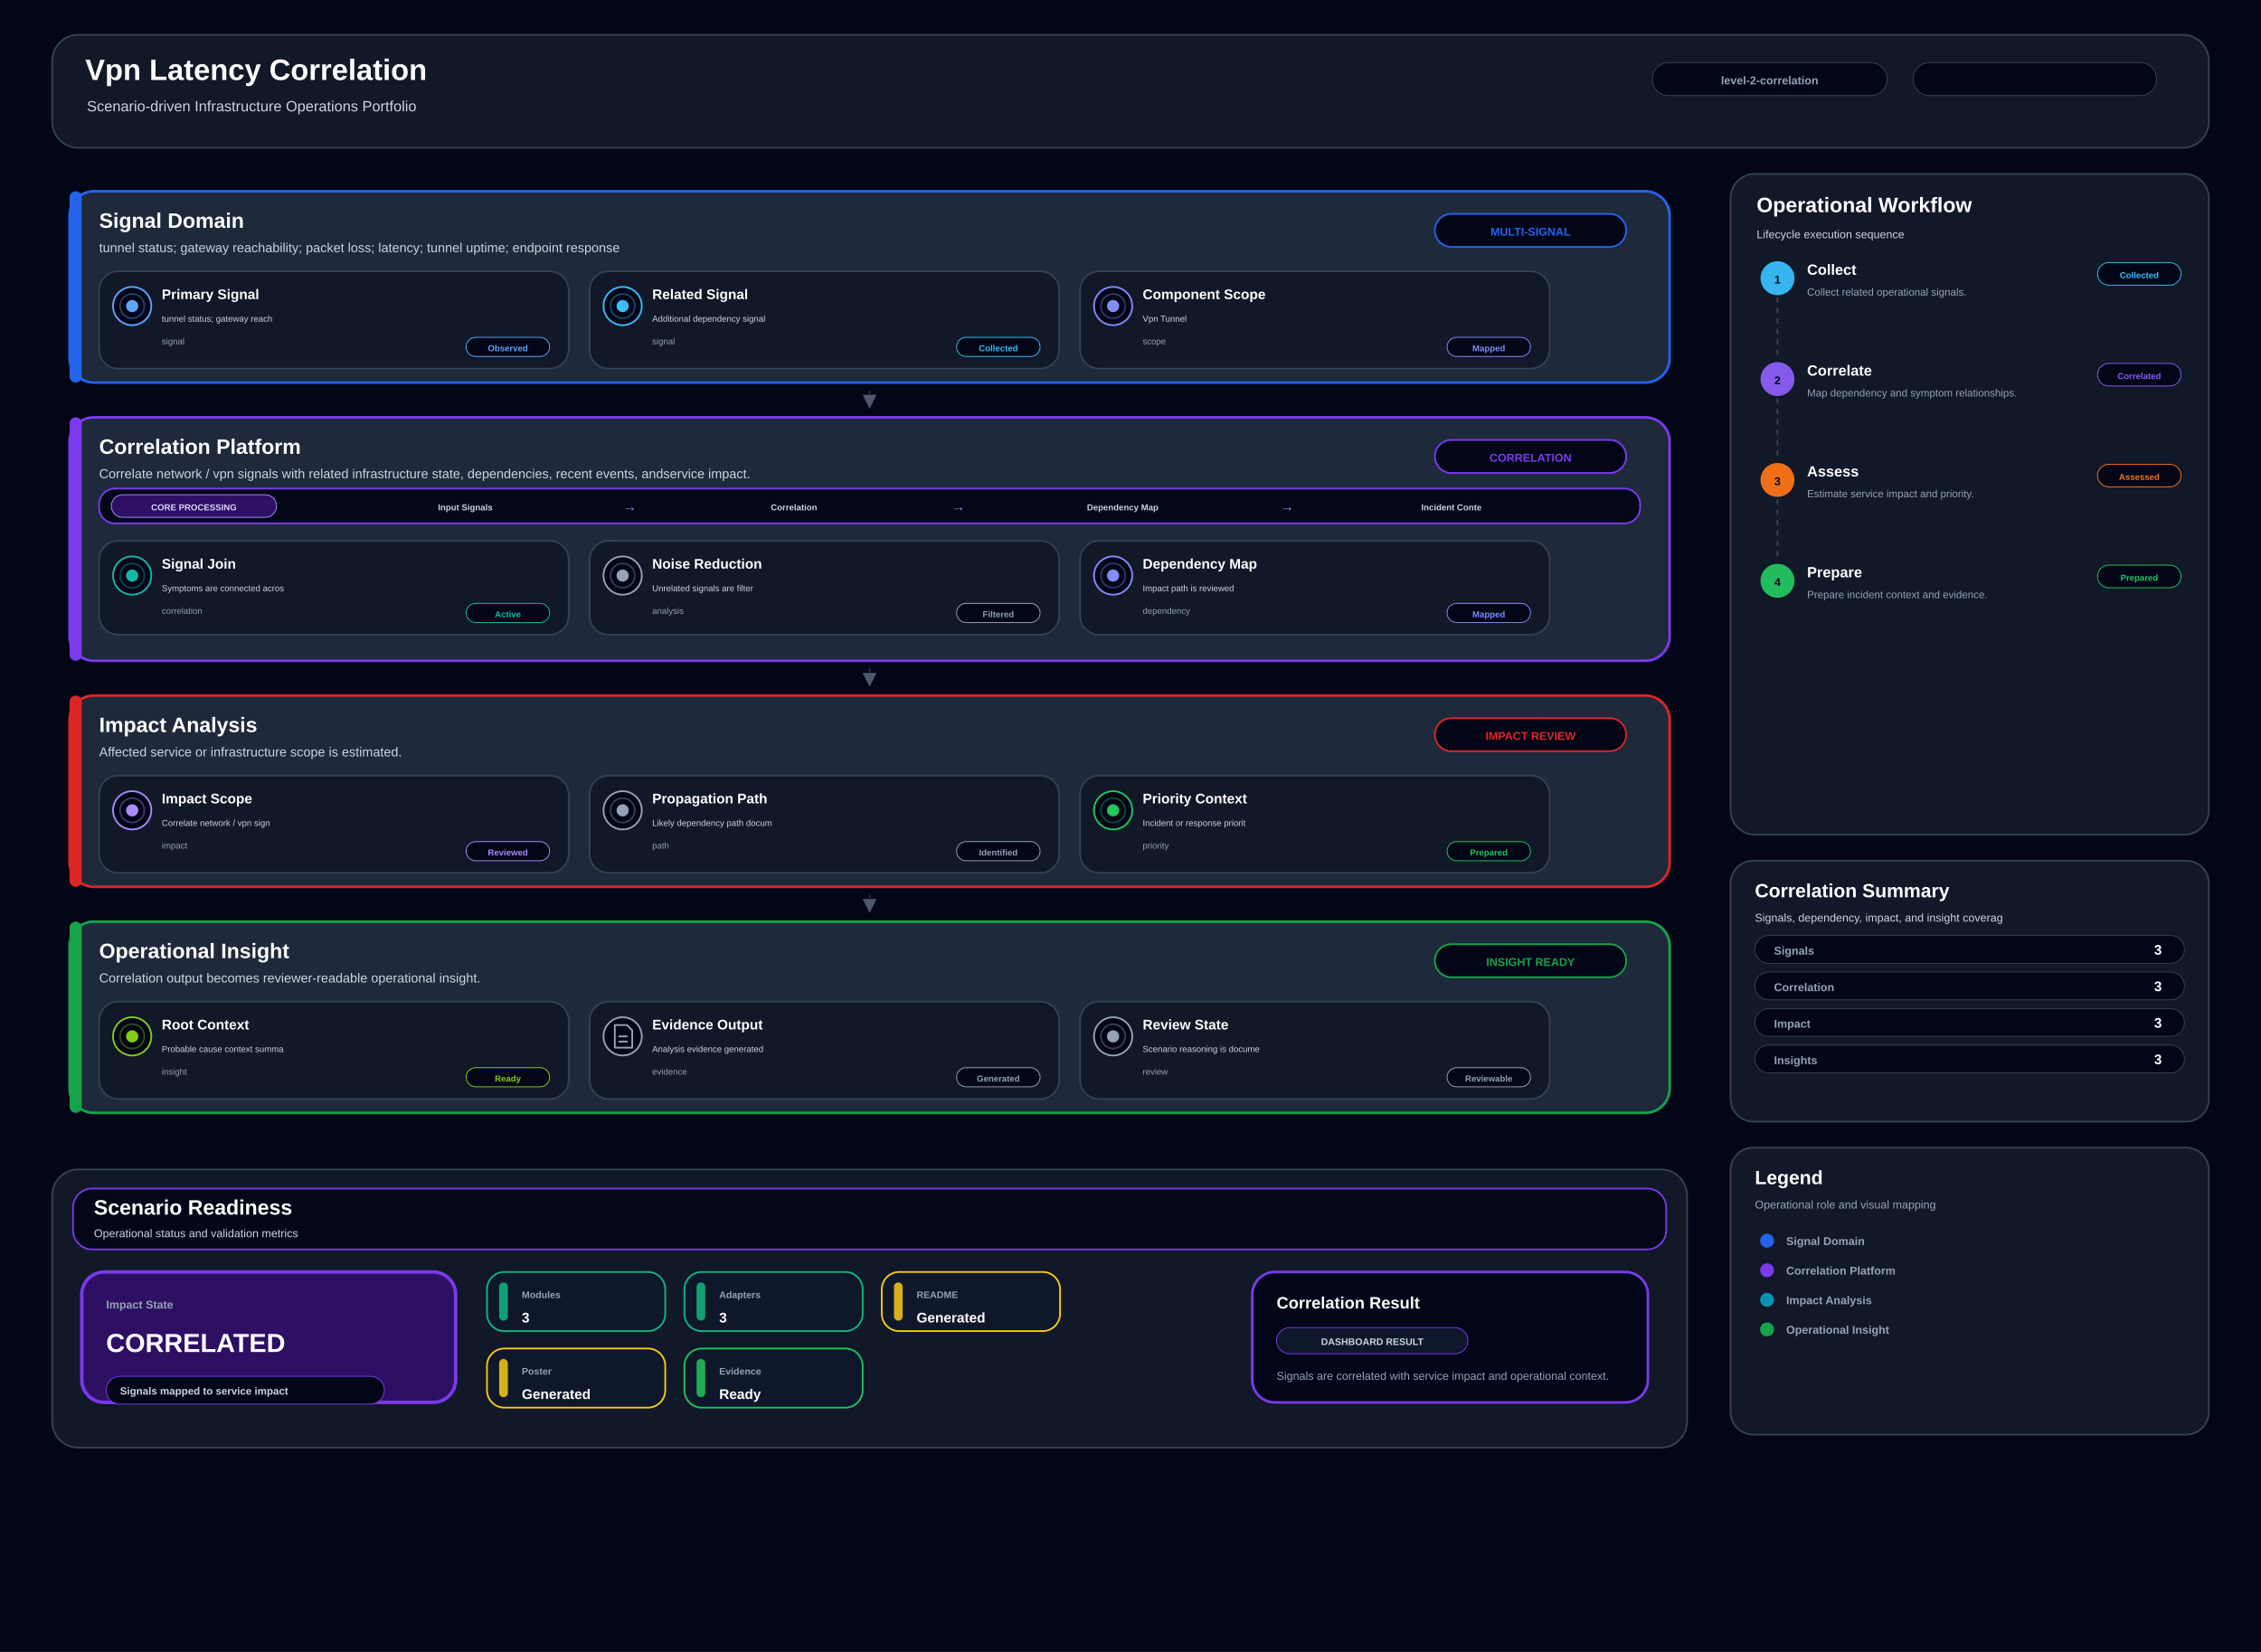
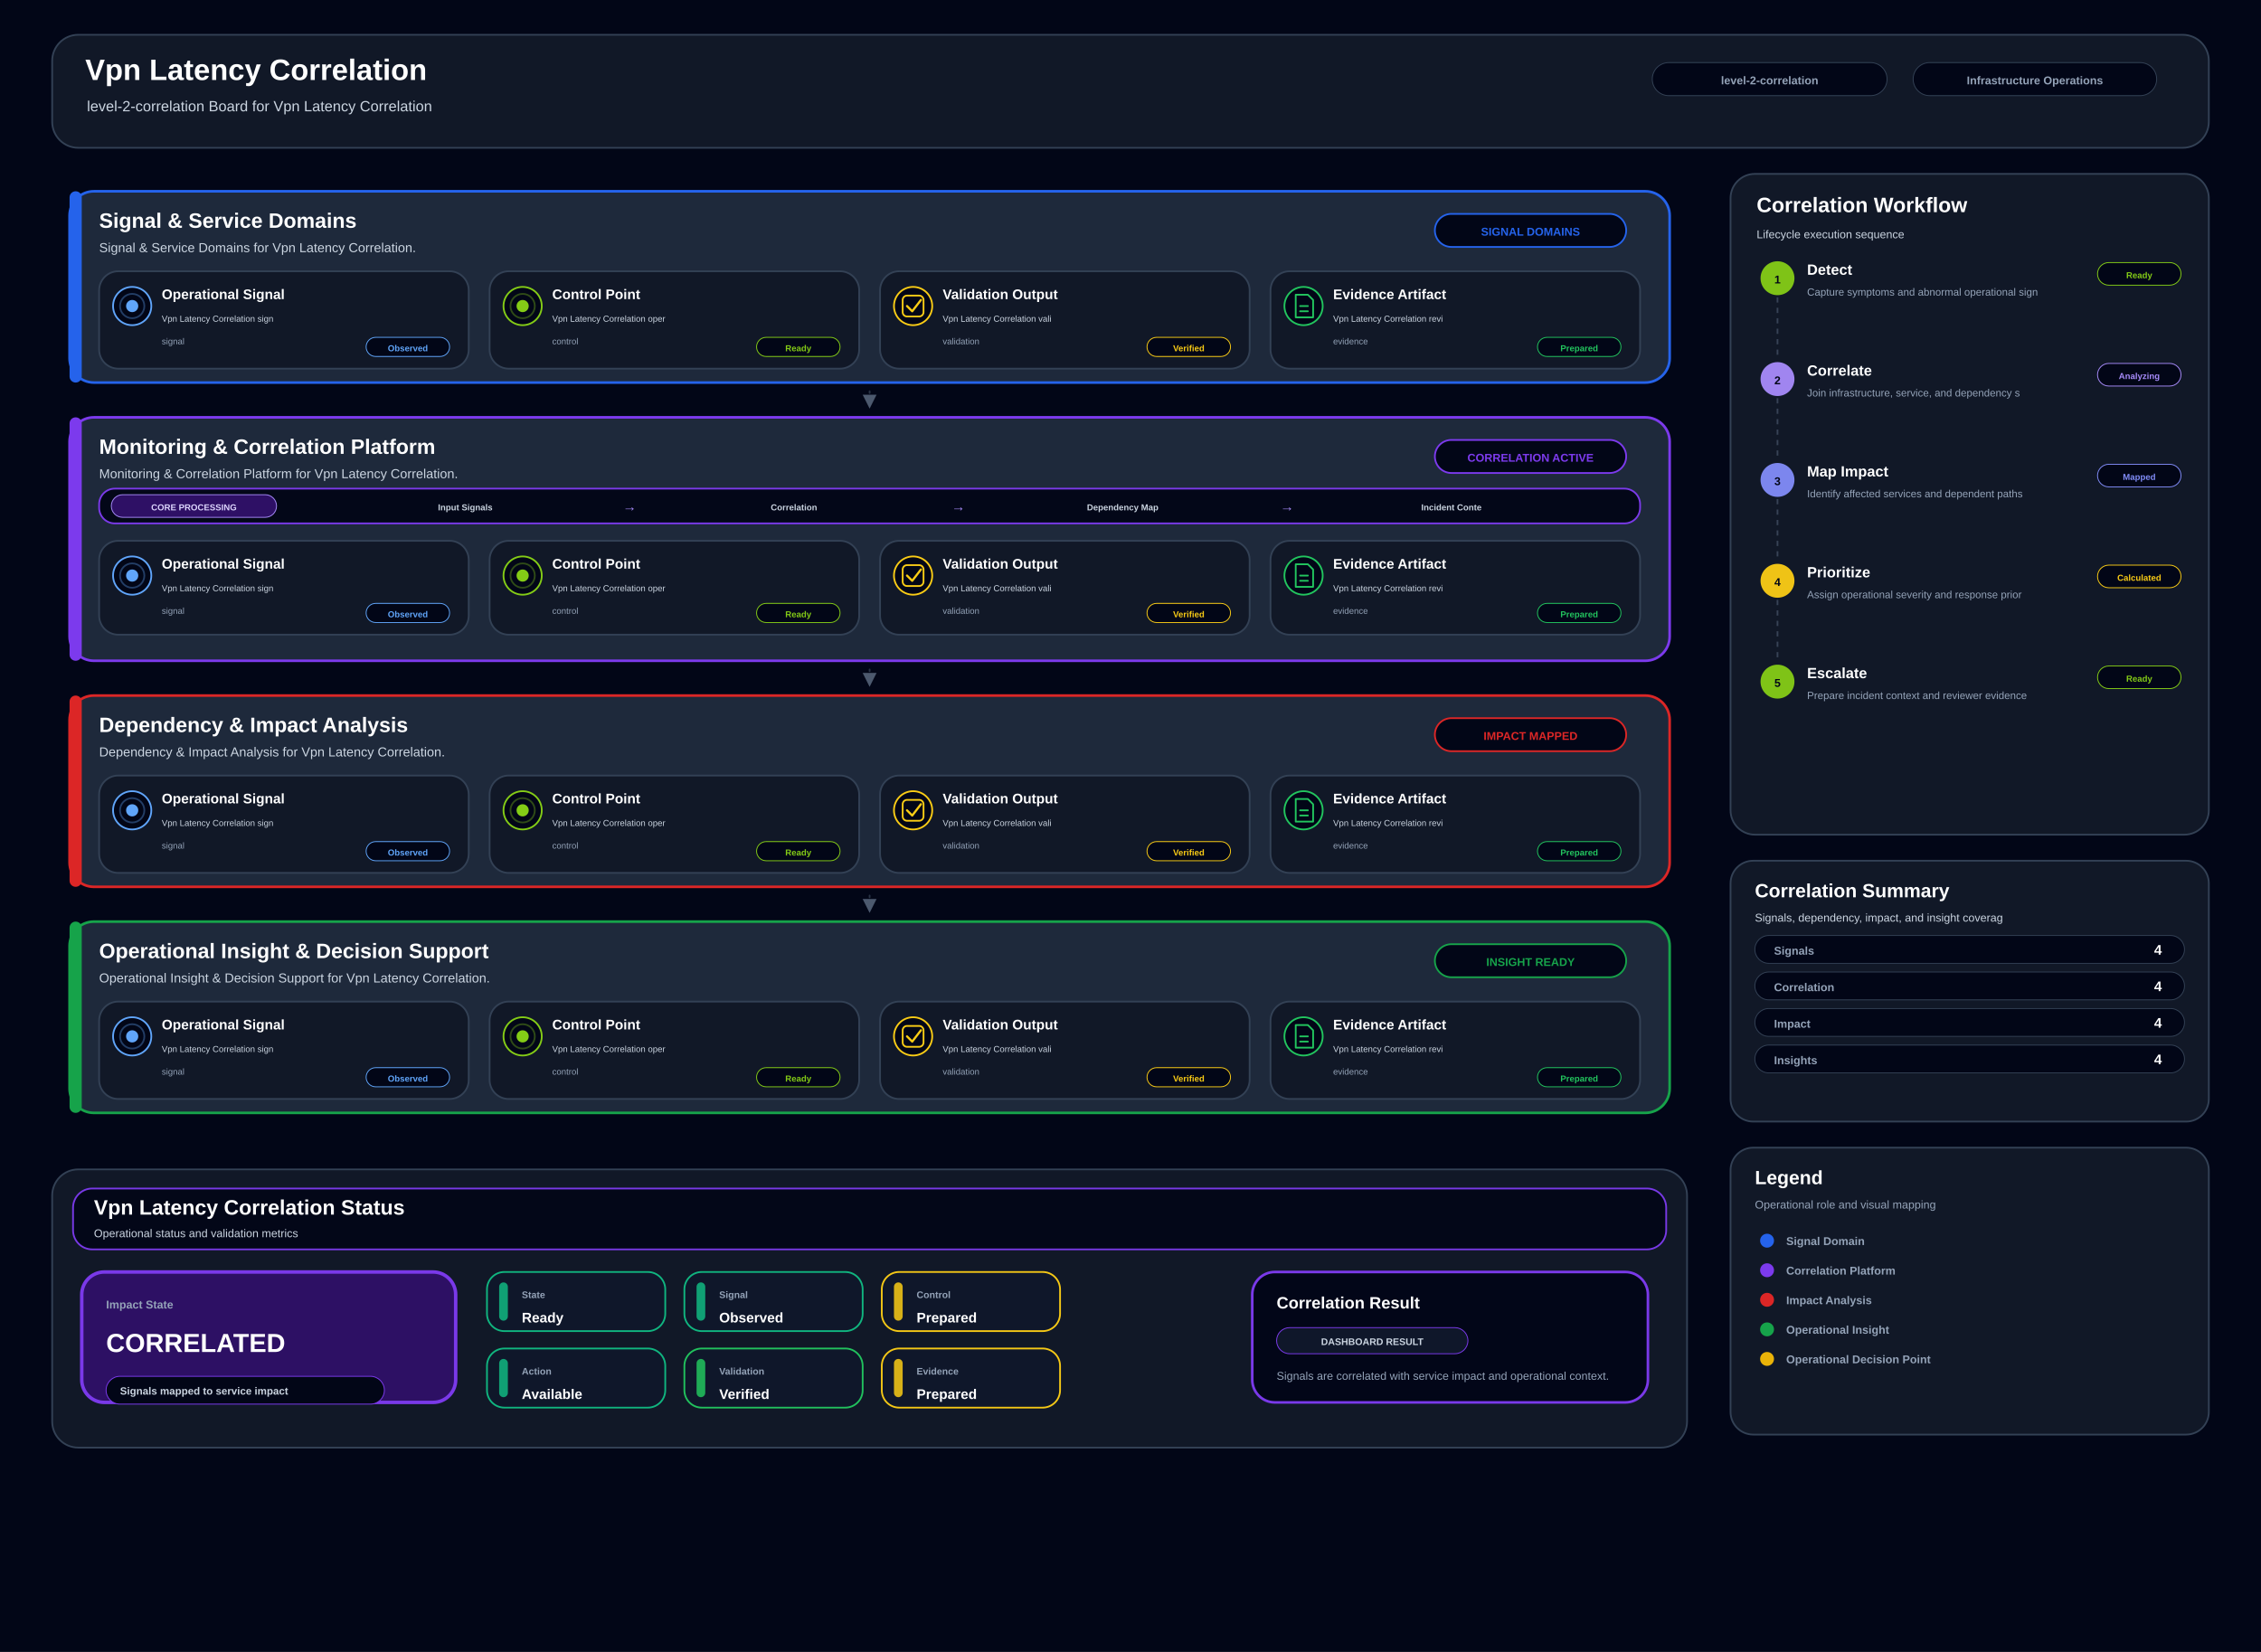
<svg xmlns="http://www.w3.org/2000/svg" width="2600" height="1900" viewBox="0 0 2600 1900" font-family="Arial, Helvetica, sans-serif">
  <style>text { font-family: Arial, Helvetica, sans-serif; letter-spacing: normal; word-spacing: normal; text-rendering: optimizeLegibility; font-kerning: normal; }</style>
  <style>text { font-family: Arial, Helvetica, sans-serif; letter-spacing: normal; word-spacing: normal; text-rendering: optimizeLegibility; font-kerning: normal; }</style>
  <rect width="2600" height="1900" fill="#020617" />
  <rect x="60" y="40" width="2480" height="130" rx="30" fill="#111827" stroke="#334155" stroke-width="2" />
  <text x="98" y="92" fill="#ffffff" font-size="34" font-weight="bold">Vpn Latency Correlation</text>
-   <text x="100" y="128" fill="#cbd5e1" font-size="17">Scenario-driven Infrastructure Operations Portfolio</text>
+   <text x="100" y="128" fill="#cbd5e1" font-size="17">level-2-correlation Board for Vpn Latency Correlation</text>
  <rect x="1900" y="72" width="270" height="38" rx="19" fill="#020617" stroke="#334155" stroke-width="1" />
  <text x="2035" y="97" fill="#94a3b8" font-size="13" text-anchor="middle" font-weight="bold">level-2-correlation</text>
  <rect x="2200" y="72" width="280" height="38" rx="19" fill="#020617" stroke="#334155" stroke-width="1" />
-   <text x="2340" y="97" fill="#94a3b8" font-size="13" text-anchor="middle" font-weight="bold" />
+   <text x="2340" y="97" fill="#94a3b8" font-size="13" text-anchor="middle" font-weight="bold">Infrastructure Operations</text>
  <rect x="80" y="220" width="1840" height="220" rx="28" fill="#1e293b" stroke="#2563eb" stroke-width="3" />
  <rect x="80" y="220" width="14" height="220" rx="7" fill="#2563eb" />
-   <text x="114" y="262" fill="#ffffff" font-size="24" font-weight="bold">Signal Domain</text>
-   <text x="114" y="290" fill="#cbd5e1" font-size="15">tunnel status; gateway reachability; packet loss; latency; tunnel uptime; endpoint response
- </text>
+   <text x="114" y="262" fill="#ffffff" font-size="24" font-weight="bold">Signal &amp; Service Domains</text>
+   <text x="114" y="290" fill="#cbd5e1" font-size="15">Signal &amp; Service Domains for Vpn Latency Correlation.</text>
  <rect x="1650" y="246" width="220" height="38" rx="19" fill="#020617" stroke="#2563eb" stroke-width="2" />
-   <text x="1760" y="271" fill="#2563eb" font-size="13" text-anchor="middle" font-weight="bold">MULTI-SIGNAL</text>
-   <rect x="114" y="312" width="540" height="112" rx="22" fill="#111827" stroke="#334155" stroke-width="2" />
+   <text x="1760" y="271" fill="#2563eb" font-size="13" text-anchor="middle" font-weight="bold">SIGNAL DOMAINS</text>
+   <rect x="114" y="312" width="425" height="112" rx="22" fill="#111827" stroke="#334155" stroke-width="2" />
  <circle cx="152" cy="352" r="22" fill="#020617" stroke="#60a5fa" stroke-width="2" />
  <circle cx="152" cy="352" r="7" fill="#60a5fa" />
  <circle cx="152" cy="352" r="14" fill="none" stroke="#60a5fa" stroke-width="2" opacity="0.35" />
-   <text x="186" y="344" fill="#ffffff" font-size="16" font-weight="bold">Primary Signal</text>
-   <text x="186" y="370" fill="#cbd5e1" font-size="10">tunnel status; gateway reach</text>
+   <text x="186" y="344" fill="#ffffff" font-size="16" font-weight="bold">Operational Signal</text>
+   <text x="186" y="370" fill="#cbd5e1" font-size="10">Vpn Latency Correlation sign</text>
  <text x="186" y="396" fill="#94a3b8" font-size="10">signal</text>
-   <rect x="536" y="388" width="96" height="22" rx="11" fill="#020617" stroke="#60a5fa" stroke-width="1" />
-   <text x="584" y="404" fill="#60a5fa" font-size="10" text-anchor="middle" font-weight="bold">Observed</text>
-   <rect x="678" y="312" width="540" height="112" rx="22" fill="#111827" stroke="#334155" stroke-width="2" />
-   <circle cx="716" cy="352" r="22" fill="#020617" stroke="#38bdf8" stroke-width="2" />
-   <circle cx="716" cy="352" r="7" fill="#38bdf8" />
-   <circle cx="716" cy="352" r="14" fill="none" stroke="#38bdf8" stroke-width="2" opacity="0.35" />
-   <text x="750" y="344" fill="#ffffff" font-size="16" font-weight="bold">Related Signal</text>
-   <text x="750" y="370" fill="#cbd5e1" font-size="10">Additional dependency signal</text>
-   <text x="750" y="396" fill="#94a3b8" font-size="10">signal</text>
-   <rect x="1100" y="388" width="96" height="22" rx="11" fill="#020617" stroke="#38bdf8" stroke-width="1" />
-   <text x="1148" y="404" fill="#38bdf8" font-size="10" text-anchor="middle" font-weight="bold">Collected</text>
-   <rect x="1242" y="312" width="540" height="112" rx="22" fill="#111827" stroke="#334155" stroke-width="2" />
-   <circle cx="1280" cy="352" r="22" fill="#020617" stroke="#818cf8" stroke-width="2" />
-   <circle cx="1280" cy="352" r="7" fill="#818cf8" />
-   <circle cx="1280" cy="352" r="14" fill="none" stroke="#818cf8" stroke-width="2" opacity="0.35" />
-   <text x="1314" y="344" fill="#ffffff" font-size="16" font-weight="bold">Component Scope</text>
-   <text x="1314" y="370" fill="#cbd5e1" font-size="10">Vpn Tunnel</text>
-   <text x="1314" y="396" fill="#94a3b8" font-size="10">scope</text>
-   <rect x="1664" y="388" width="96" height="22" rx="11" fill="#020617" stroke="#818cf8" stroke-width="1" />
-   <text x="1712" y="404" fill="#818cf8" font-size="10" text-anchor="middle" font-weight="bold">Mapped</text>
+   <rect x="421" y="388" width="96" height="22" rx="11" fill="#020617" stroke="#60a5fa" stroke-width="1" />
+   <text x="469" y="404" fill="#60a5fa" font-size="10" text-anchor="middle" font-weight="bold">Observed</text>
+   <rect x="563" y="312" width="425" height="112" rx="22" fill="#111827" stroke="#334155" stroke-width="2" />
+   <circle cx="601" cy="352" r="22" fill="#020617" stroke="#84cc16" stroke-width="2" />
+   <circle cx="601" cy="352" r="7" fill="#84cc16" />
+   <circle cx="601" cy="352" r="14" fill="none" stroke="#84cc16" stroke-width="2" opacity="0.35" />
+   <text x="635" y="344" fill="#ffffff" font-size="16" font-weight="bold">Control Point</text>
+   <text x="635" y="370" fill="#cbd5e1" font-size="10">Vpn Latency Correlation oper</text>
+   <text x="635" y="396" fill="#94a3b8" font-size="10">control</text>
+   <rect x="870" y="388" width="96" height="22" rx="11" fill="#020617" stroke="#84cc16" stroke-width="1" />
+   <text x="918" y="404" fill="#84cc16" font-size="10" text-anchor="middle" font-weight="bold">Ready</text>
+   <rect x="1012" y="312" width="425" height="112" rx="22" fill="#111827" stroke="#334155" stroke-width="2" />
+   <circle cx="1050" cy="352" r="22" fill="#020617" stroke="#facc15" stroke-width="2" />
+   <rect x="1038" y="340" width="24" height="24" rx="5" fill="none" stroke="#facc15" stroke-width="2" />
+   <polyline points="1043,352 1049,358 1059,345" fill="none" stroke="#facc15" stroke-width="2.5" stroke-linecap="round" stroke-linejoin="round" />
+   <text x="1084" y="344" fill="#ffffff" font-size="16" font-weight="bold">Validation Output</text>
+   <text x="1084" y="370" fill="#cbd5e1" font-size="10">Vpn Latency Correlation vali</text>
+   <text x="1084" y="396" fill="#94a3b8" font-size="10">validation</text>
+   <rect x="1319" y="388" width="96" height="22" rx="11" fill="#020617" stroke="#facc15" stroke-width="1" />
+   <text x="1367" y="404" fill="#facc15" font-size="10" text-anchor="middle" font-weight="bold">Verified</text>
+   <rect x="1461" y="312" width="425" height="112" rx="22" fill="#111827" stroke="#334155" stroke-width="2" />
+   <circle cx="1499" cy="352" r="22" fill="#020617" stroke="#22c55e" stroke-width="2" />
+   <polygon points="1490,339 1504,339 1510,345 1510,365 1490,365" fill="none" stroke="#22c55e" stroke-width="2" stroke-linejoin="round" />
+   <line x1="1495" y1="352" x2="1504" y2="352" stroke="#22c55e" stroke-width="2" stroke-linecap="round" />
+   <line x1="1495" y1="358" x2="1504" y2="358" stroke="#22c55e" stroke-width="2" stroke-linecap="round" />
+   <text x="1533" y="344" fill="#ffffff" font-size="16" font-weight="bold">Evidence Artifact</text>
+   <text x="1533" y="370" fill="#cbd5e1" font-size="10">Vpn Latency Correlation revi</text>
+   <text x="1533" y="396" fill="#94a3b8" font-size="10">evidence</text>
+   <rect x="1768" y="388" width="96" height="22" rx="11" fill="#020617" stroke="#22c55e" stroke-width="1" />
+   <text x="1816" y="404" fill="#22c55e" font-size="10" text-anchor="middle" font-weight="bold">Prepared</text>
  <rect x="80" y="480" width="1840" height="280" rx="28" fill="#1e293b" stroke="#7c3aed" stroke-width="3" />
  <rect x="80" y="480" width="14" height="280" rx="7" fill="#7c3aed" />
-   <text x="114" y="522" fill="#ffffff" font-size="24" font-weight="bold">Correlation Platform</text>
-   <text x="114" y="550" fill="#cbd5e1" font-size="15">Correlate network / vpn signals with related infrastructure state, dependencies, recent events, and
- service impact.
- </text>
+   <text x="114" y="522" fill="#ffffff" font-size="24" font-weight="bold">Monitoring &amp; Correlation Platform</text>
+   <text x="114" y="550" fill="#cbd5e1" font-size="15">Monitoring &amp; Correlation Platform for Vpn Latency Correlation.</text>
  <rect x="1650" y="506" width="220" height="38" rx="19" fill="#020617" stroke="#7c3aed" stroke-width="2" />
-   <text x="1760" y="531" fill="#7c3aed" font-size="13" text-anchor="middle" font-weight="bold">CORRELATION</text>
+   <text x="1760" y="531" fill="#7c3aed" font-size="13" text-anchor="middle" font-weight="bold">CORRELATION ACTIVE</text>
  <rect x="114" y="562" width="1772" height="40" rx="18" fill="#020617" stroke="#7c3aed" stroke-width="2" opacity="0.98" />
  <rect x="128" y="569" width="190" height="26" rx="13" fill="#2e1065" stroke="#a78bfa" stroke-width="1" />
  <text x="223.0" y="587" fill="#ddd6fe" font-size="10" text-anchor="middle" font-weight="bold">CORE PROCESSING</text>
  <text x="535.0" y="587" fill="#cbd5e1" font-size="10" text-anchor="middle" font-weight="bold">Input Signals</text>
  <text x="724.0" y="588" fill="#a78bfa" font-size="16" text-anchor="middle" font-weight="bold">→</text>
  <text x="913.0" y="587" fill="#cbd5e1" font-size="10" text-anchor="middle" font-weight="bold">Correlation</text>
  <text x="1102.0" y="588" fill="#a78bfa" font-size="16" text-anchor="middle" font-weight="bold">→</text>
  <text x="1291.0" y="587" fill="#cbd5e1" font-size="10" text-anchor="middle" font-weight="bold">Dependency Map</text>
  <text x="1480.0" y="588" fill="#a78bfa" font-size="16" text-anchor="middle" font-weight="bold">→</text>
  <text x="1669.0" y="587" fill="#cbd5e1" font-size="10" text-anchor="middle" font-weight="bold">Incident Conte</text>
-   <rect x="114" y="622" width="540" height="108" rx="22" fill="#111827" stroke="#334155" stroke-width="2" />
-   <circle cx="152" cy="662" r="22" fill="#020617" stroke="#14b8a6" stroke-width="2" />
-   <circle cx="152" cy="662" r="7" fill="#14b8a6" />
-   <circle cx="152" cy="662" r="14" fill="none" stroke="#14b8a6" stroke-width="2" opacity="0.35" />
-   <text x="186" y="654" fill="#ffffff" font-size="16" font-weight="bold">Signal Join</text>
-   <text x="186" y="680" fill="#cbd5e1" font-size="10">Symptoms are connected acros</text>
-   <text x="186" y="706" fill="#94a3b8" font-size="10">correlation</text>
-   <rect x="536" y="694" width="96" height="22" rx="11" fill="#020617" stroke="#14b8a6" stroke-width="1" />
-   <text x="584" y="710" fill="#14b8a6" font-size="10" text-anchor="middle" font-weight="bold">Active</text>
-   <rect x="678" y="622" width="540" height="108" rx="22" fill="#111827" stroke="#334155" stroke-width="2" />
-   <circle cx="716" cy="662" r="22" fill="#020617" stroke="#94a3b8" stroke-width="2" />
-   <circle cx="716" cy="662" r="7" fill="#94a3b8" />
-   <circle cx="716" cy="662" r="14" fill="none" stroke="#94a3b8" stroke-width="2" opacity="0.35" />
-   <text x="750" y="654" fill="#ffffff" font-size="16" font-weight="bold">Noise Reduction</text>
-   <text x="750" y="680" fill="#cbd5e1" font-size="10">Unrelated signals are filter</text>
-   <text x="750" y="706" fill="#94a3b8" font-size="10">analysis</text>
-   <rect x="1100" y="694" width="96" height="22" rx="11" fill="#020617" stroke="#94a3b8" stroke-width="1" />
-   <text x="1148" y="710" fill="#94a3b8" font-size="10" text-anchor="middle" font-weight="bold">Filtered</text>
-   <rect x="1242" y="622" width="540" height="108" rx="22" fill="#111827" stroke="#334155" stroke-width="2" />
-   <circle cx="1280" cy="662" r="22" fill="#020617" stroke="#818cf8" stroke-width="2" />
-   <circle cx="1280" cy="662" r="7" fill="#818cf8" />
-   <circle cx="1280" cy="662" r="14" fill="none" stroke="#818cf8" stroke-width="2" opacity="0.35" />
-   <text x="1314" y="654" fill="#ffffff" font-size="16" font-weight="bold">Dependency Map</text>
-   <text x="1314" y="680" fill="#cbd5e1" font-size="10">Impact path is reviewed</text>
-   <text x="1314" y="706" fill="#94a3b8" font-size="10">dependency</text>
-   <rect x="1664" y="694" width="96" height="22" rx="11" fill="#020617" stroke="#818cf8" stroke-width="1" />
-   <text x="1712" y="710" fill="#818cf8" font-size="10" text-anchor="middle" font-weight="bold">Mapped</text>
+   <rect x="114" y="622" width="425" height="108" rx="22" fill="#111827" stroke="#334155" stroke-width="2" />
+   <circle cx="152" cy="662" r="22" fill="#020617" stroke="#60a5fa" stroke-width="2" />
+   <circle cx="152" cy="662" r="7" fill="#60a5fa" />
+   <circle cx="152" cy="662" r="14" fill="none" stroke="#60a5fa" stroke-width="2" opacity="0.35" />
+   <text x="186" y="654" fill="#ffffff" font-size="16" font-weight="bold">Operational Signal</text>
+   <text x="186" y="680" fill="#cbd5e1" font-size="10">Vpn Latency Correlation sign</text>
+   <text x="186" y="706" fill="#94a3b8" font-size="10">signal</text>
+   <rect x="421" y="694" width="96" height="22" rx="11" fill="#020617" stroke="#60a5fa" stroke-width="1" />
+   <text x="469" y="710" fill="#60a5fa" font-size="10" text-anchor="middle" font-weight="bold">Observed</text>
+   <rect x="563" y="622" width="425" height="108" rx="22" fill="#111827" stroke="#334155" stroke-width="2" />
+   <circle cx="601" cy="662" r="22" fill="#020617" stroke="#84cc16" stroke-width="2" />
+   <circle cx="601" cy="662" r="7" fill="#84cc16" />
+   <circle cx="601" cy="662" r="14" fill="none" stroke="#84cc16" stroke-width="2" opacity="0.35" />
+   <text x="635" y="654" fill="#ffffff" font-size="16" font-weight="bold">Control Point</text>
+   <text x="635" y="680" fill="#cbd5e1" font-size="10">Vpn Latency Correlation oper</text>
+   <text x="635" y="706" fill="#94a3b8" font-size="10">control</text>
+   <rect x="870" y="694" width="96" height="22" rx="11" fill="#020617" stroke="#84cc16" stroke-width="1" />
+   <text x="918" y="710" fill="#84cc16" font-size="10" text-anchor="middle" font-weight="bold">Ready</text>
+   <rect x="1012" y="622" width="425" height="108" rx="22" fill="#111827" stroke="#334155" stroke-width="2" />
+   <circle cx="1050" cy="662" r="22" fill="#020617" stroke="#facc15" stroke-width="2" />
+   <rect x="1038" y="650" width="24" height="24" rx="5" fill="none" stroke="#facc15" stroke-width="2" />
+   <polyline points="1043,662 1049,668 1059,655" fill="none" stroke="#facc15" stroke-width="2.5" stroke-linecap="round" stroke-linejoin="round" />
+   <text x="1084" y="654" fill="#ffffff" font-size="16" font-weight="bold">Validation Output</text>
+   <text x="1084" y="680" fill="#cbd5e1" font-size="10">Vpn Latency Correlation vali</text>
+   <text x="1084" y="706" fill="#94a3b8" font-size="10">validation</text>
+   <rect x="1319" y="694" width="96" height="22" rx="11" fill="#020617" stroke="#facc15" stroke-width="1" />
+   <text x="1367" y="710" fill="#facc15" font-size="10" text-anchor="middle" font-weight="bold">Verified</text>
+   <rect x="1461" y="622" width="425" height="108" rx="22" fill="#111827" stroke="#334155" stroke-width="2" />
+   <circle cx="1499" cy="662" r="22" fill="#020617" stroke="#22c55e" stroke-width="2" />
+   <polygon points="1490,649 1504,649 1510,655 1510,675 1490,675" fill="none" stroke="#22c55e" stroke-width="2" stroke-linejoin="round" />
+   <line x1="1495" y1="662" x2="1504" y2="662" stroke="#22c55e" stroke-width="2" stroke-linecap="round" />
+   <line x1="1495" y1="668" x2="1504" y2="668" stroke="#22c55e" stroke-width="2" stroke-linecap="round" />
+   <text x="1533" y="654" fill="#ffffff" font-size="16" font-weight="bold">Evidence Artifact</text>
+   <text x="1533" y="680" fill="#cbd5e1" font-size="10">Vpn Latency Correlation revi</text>
+   <text x="1533" y="706" fill="#94a3b8" font-size="10">evidence</text>
+   <rect x="1768" y="694" width="96" height="22" rx="11" fill="#020617" stroke="#22c55e" stroke-width="1" />
+   <text x="1816" y="710" fill="#22c55e" font-size="10" text-anchor="middle" font-weight="bold">Prepared</text>
  <rect x="80" y="800" width="1840" height="220" rx="28" fill="#1e293b" stroke="#dc2626" stroke-width="3" />
  <rect x="80" y="800" width="14" height="220" rx="7" fill="#dc2626" />
-   <text x="114" y="842" fill="#ffffff" font-size="24" font-weight="bold">Impact Analysis</text>
-   <text x="114" y="870" fill="#cbd5e1" font-size="15">Affected service or infrastructure scope is estimated.</text>
+   <text x="114" y="842" fill="#ffffff" font-size="24" font-weight="bold">Dependency &amp; Impact Analysis</text>
+   <text x="114" y="870" fill="#cbd5e1" font-size="15">Dependency &amp; Impact Analysis for Vpn Latency Correlation.</text>
  <rect x="1650" y="826" width="220" height="38" rx="19" fill="#020617" stroke="#dc2626" stroke-width="2" />
-   <text x="1760" y="851" fill="#dc2626" font-size="13" text-anchor="middle" font-weight="bold">IMPACT REVIEW</text>
-   <rect x="114" y="892" width="540" height="112" rx="22" fill="#111827" stroke="#334155" stroke-width="2" />
-   <circle cx="152" cy="932" r="22" fill="#020617" stroke="#a78bfa" stroke-width="2" />
-   <circle cx="152" cy="932" r="7" fill="#a78bfa" />
-   <circle cx="152" cy="932" r="14" fill="none" stroke="#a78bfa" stroke-width="2" opacity="0.35" />
-   <text x="186" y="924" fill="#ffffff" font-size="16" font-weight="bold">Impact Scope</text>
-   <text x="186" y="950" fill="#cbd5e1" font-size="10">Correlate network / vpn sign</text>
-   <text x="186" y="976" fill="#94a3b8" font-size="10">impact</text>
-   <rect x="536" y="968" width="96" height="22" rx="11" fill="#020617" stroke="#a78bfa" stroke-width="1" />
-   <text x="584" y="984" fill="#a78bfa" font-size="10" text-anchor="middle" font-weight="bold">Reviewed</text>
-   <rect x="678" y="892" width="540" height="112" rx="22" fill="#111827" stroke="#334155" stroke-width="2" />
-   <circle cx="716" cy="932" r="22" fill="#020617" stroke="#94a3b8" stroke-width="2" />
-   <circle cx="716" cy="932" r="7" fill="#94a3b8" />
-   <circle cx="716" cy="932" r="14" fill="none" stroke="#94a3b8" stroke-width="2" opacity="0.35" />
-   <text x="750" y="924" fill="#ffffff" font-size="16" font-weight="bold">Propagation Path</text>
-   <text x="750" y="950" fill="#cbd5e1" font-size="10">Likely dependency path docum</text>
-   <text x="750" y="976" fill="#94a3b8" font-size="10">path</text>
-   <rect x="1100" y="968" width="96" height="22" rx="11" fill="#020617" stroke="#94a3b8" stroke-width="1" />
-   <text x="1148" y="984" fill="#94a3b8" font-size="10" text-anchor="middle" font-weight="bold">Identified</text>
-   <rect x="1242" y="892" width="540" height="112" rx="22" fill="#111827" stroke="#334155" stroke-width="2" />
-   <circle cx="1280" cy="932" r="22" fill="#020617" stroke="#22c55e" stroke-width="2" />
-   <circle cx="1280" cy="932" r="7" fill="#22c55e" />
-   <circle cx="1280" cy="932" r="14" fill="none" stroke="#22c55e" stroke-width="2" opacity="0.35" />
-   <text x="1314" y="924" fill="#ffffff" font-size="16" font-weight="bold">Priority Context</text>
-   <text x="1314" y="950" fill="#cbd5e1" font-size="10">Incident or response priorit</text>
-   <text x="1314" y="976" fill="#94a3b8" font-size="10">priority</text>
-   <rect x="1664" y="968" width="96" height="22" rx="11" fill="#020617" stroke="#22c55e" stroke-width="1" />
-   <text x="1712" y="984" fill="#22c55e" font-size="10" text-anchor="middle" font-weight="bold">Prepared</text>
+   <text x="1760" y="851" fill="#dc2626" font-size="13" text-anchor="middle" font-weight="bold">IMPACT MAPPED</text>
+   <rect x="114" y="892" width="425" height="112" rx="22" fill="#111827" stroke="#334155" stroke-width="2" />
+   <circle cx="152" cy="932" r="22" fill="#020617" stroke="#60a5fa" stroke-width="2" />
+   <circle cx="152" cy="932" r="7" fill="#60a5fa" />
+   <circle cx="152" cy="932" r="14" fill="none" stroke="#60a5fa" stroke-width="2" opacity="0.35" />
+   <text x="186" y="924" fill="#ffffff" font-size="16" font-weight="bold">Operational Signal</text>
+   <text x="186" y="950" fill="#cbd5e1" font-size="10">Vpn Latency Correlation sign</text>
+   <text x="186" y="976" fill="#94a3b8" font-size="10">signal</text>
+   <rect x="421" y="968" width="96" height="22" rx="11" fill="#020617" stroke="#60a5fa" stroke-width="1" />
+   <text x="469" y="984" fill="#60a5fa" font-size="10" text-anchor="middle" font-weight="bold">Observed</text>
+   <rect x="563" y="892" width="425" height="112" rx="22" fill="#111827" stroke="#334155" stroke-width="2" />
+   <circle cx="601" cy="932" r="22" fill="#020617" stroke="#84cc16" stroke-width="2" />
+   <circle cx="601" cy="932" r="7" fill="#84cc16" />
+   <circle cx="601" cy="932" r="14" fill="none" stroke="#84cc16" stroke-width="2" opacity="0.35" />
+   <text x="635" y="924" fill="#ffffff" font-size="16" font-weight="bold">Control Point</text>
+   <text x="635" y="950" fill="#cbd5e1" font-size="10">Vpn Latency Correlation oper</text>
+   <text x="635" y="976" fill="#94a3b8" font-size="10">control</text>
+   <rect x="870" y="968" width="96" height="22" rx="11" fill="#020617" stroke="#84cc16" stroke-width="1" />
+   <text x="918" y="984" fill="#84cc16" font-size="10" text-anchor="middle" font-weight="bold">Ready</text>
+   <rect x="1012" y="892" width="425" height="112" rx="22" fill="#111827" stroke="#334155" stroke-width="2" />
+   <circle cx="1050" cy="932" r="22" fill="#020617" stroke="#facc15" stroke-width="2" />
+   <rect x="1038" y="920" width="24" height="24" rx="5" fill="none" stroke="#facc15" stroke-width="2" />
+   <polyline points="1043,932 1049,938 1059,925" fill="none" stroke="#facc15" stroke-width="2.5" stroke-linecap="round" stroke-linejoin="round" />
+   <text x="1084" y="924" fill="#ffffff" font-size="16" font-weight="bold">Validation Output</text>
+   <text x="1084" y="950" fill="#cbd5e1" font-size="10">Vpn Latency Correlation vali</text>
+   <text x="1084" y="976" fill="#94a3b8" font-size="10">validation</text>
+   <rect x="1319" y="968" width="96" height="22" rx="11" fill="#020617" stroke="#facc15" stroke-width="1" />
+   <text x="1367" y="984" fill="#facc15" font-size="10" text-anchor="middle" font-weight="bold">Verified</text>
+   <rect x="1461" y="892" width="425" height="112" rx="22" fill="#111827" stroke="#334155" stroke-width="2" />
+   <circle cx="1499" cy="932" r="22" fill="#020617" stroke="#22c55e" stroke-width="2" />
+   <polygon points="1490,919 1504,919 1510,925 1510,945 1490,945" fill="none" stroke="#22c55e" stroke-width="2" stroke-linejoin="round" />
+   <line x1="1495" y1="932" x2="1504" y2="932" stroke="#22c55e" stroke-width="2" stroke-linecap="round" />
+   <line x1="1495" y1="938" x2="1504" y2="938" stroke="#22c55e" stroke-width="2" stroke-linecap="round" />
+   <text x="1533" y="924" fill="#ffffff" font-size="16" font-weight="bold">Evidence Artifact</text>
+   <text x="1533" y="950" fill="#cbd5e1" font-size="10">Vpn Latency Correlation revi</text>
+   <text x="1533" y="976" fill="#94a3b8" font-size="10">evidence</text>
+   <rect x="1768" y="968" width="96" height="22" rx="11" fill="#020617" stroke="#22c55e" stroke-width="1" />
+   <text x="1816" y="984" fill="#22c55e" font-size="10" text-anchor="middle" font-weight="bold">Prepared</text>
  <rect x="80" y="1060" width="1840" height="220" rx="28" fill="#1e293b" stroke="#16a34a" stroke-width="3" />
  <rect x="80" y="1060" width="14" height="220" rx="7" fill="#16a34a" />
-   <text x="114" y="1102" fill="#ffffff" font-size="24" font-weight="bold">Operational Insight</text>
-   <text x="114" y="1130" fill="#cbd5e1" font-size="15">Correlation output becomes reviewer-readable operational insight.</text>
+   <text x="114" y="1102" fill="#ffffff" font-size="24" font-weight="bold">Operational Insight &amp; Decision Support</text>
+   <text x="114" y="1130" fill="#cbd5e1" font-size="15">Operational Insight &amp; Decision Support for Vpn Latency Correlation.</text>
  <rect x="1650" y="1086" width="220" height="38" rx="19" fill="#020617" stroke="#16a34a" stroke-width="2" />
  <text x="1760" y="1111" fill="#16a34a" font-size="13" text-anchor="middle" font-weight="bold">INSIGHT READY</text>
-   <rect x="114" y="1152" width="540" height="112" rx="22" fill="#111827" stroke="#334155" stroke-width="2" />
-   <circle cx="152" cy="1192" r="22" fill="#020617" stroke="#84cc16" stroke-width="2" />
-   <circle cx="152" cy="1192" r="7" fill="#84cc16" />
-   <circle cx="152" cy="1192" r="14" fill="none" stroke="#84cc16" stroke-width="2" opacity="0.35" />
-   <text x="186" y="1184" fill="#ffffff" font-size="16" font-weight="bold">Root Context</text>
-   <text x="186" y="1210" fill="#cbd5e1" font-size="10">Probable cause context summa</text>
-   <text x="186" y="1236" fill="#94a3b8" font-size="10">insight</text>
-   <rect x="536" y="1228" width="96" height="22" rx="11" fill="#020617" stroke="#84cc16" stroke-width="1" />
-   <text x="584" y="1244" fill="#84cc16" font-size="10" text-anchor="middle" font-weight="bold">Ready</text>
-   <rect x="678" y="1152" width="540" height="112" rx="22" fill="#111827" stroke="#334155" stroke-width="2" />
-   <circle cx="716" cy="1192" r="22" fill="#020617" stroke="#94a3b8" stroke-width="2" />
-   <polygon points="707,1179 721,1179 727,1185 727,1205 707,1205" fill="none" stroke="#94a3b8" stroke-width="2" stroke-linejoin="round" />
-   <line x1="712" y1="1192" x2="721" y2="1192" stroke="#94a3b8" stroke-width="2" stroke-linecap="round" />
-   <line x1="712" y1="1198" x2="721" y2="1198" stroke="#94a3b8" stroke-width="2" stroke-linecap="round" />
-   <text x="750" y="1184" fill="#ffffff" font-size="16" font-weight="bold">Evidence Output</text>
-   <text x="750" y="1210" fill="#cbd5e1" font-size="10">Analysis evidence generated</text>
-   <text x="750" y="1236" fill="#94a3b8" font-size="10">evidence</text>
-   <rect x="1100" y="1228" width="96" height="22" rx="11" fill="#020617" stroke="#94a3b8" stroke-width="1" />
-   <text x="1148" y="1244" fill="#94a3b8" font-size="10" text-anchor="middle" font-weight="bold">Generated</text>
-   <rect x="1242" y="1152" width="540" height="112" rx="22" fill="#111827" stroke="#334155" stroke-width="2" />
-   <circle cx="1280" cy="1192" r="22" fill="#020617" stroke="#94a3b8" stroke-width="2" />
-   <circle cx="1280" cy="1192" r="7" fill="#94a3b8" />
-   <circle cx="1280" cy="1192" r="14" fill="none" stroke="#94a3b8" stroke-width="2" opacity="0.35" />
-   <text x="1314" y="1184" fill="#ffffff" font-size="16" font-weight="bold">Review State</text>
-   <text x="1314" y="1210" fill="#cbd5e1" font-size="10">Scenario reasoning is docume</text>
-   <text x="1314" y="1236" fill="#94a3b8" font-size="10">review</text>
-   <rect x="1664" y="1228" width="96" height="22" rx="11" fill="#020617" stroke="#94a3b8" stroke-width="1" />
-   <text x="1712" y="1244" fill="#94a3b8" font-size="10" text-anchor="middle" font-weight="bold">Reviewable</text>
+   <rect x="114" y="1152" width="425" height="112" rx="22" fill="#111827" stroke="#334155" stroke-width="2" />
+   <circle cx="152" cy="1192" r="22" fill="#020617" stroke="#60a5fa" stroke-width="2" />
+   <circle cx="152" cy="1192" r="7" fill="#60a5fa" />
+   <circle cx="152" cy="1192" r="14" fill="none" stroke="#60a5fa" stroke-width="2" opacity="0.35" />
+   <text x="186" y="1184" fill="#ffffff" font-size="16" font-weight="bold">Operational Signal</text>
+   <text x="186" y="1210" fill="#cbd5e1" font-size="10">Vpn Latency Correlation sign</text>
+   <text x="186" y="1236" fill="#94a3b8" font-size="10">signal</text>
+   <rect x="421" y="1228" width="96" height="22" rx="11" fill="#020617" stroke="#60a5fa" stroke-width="1" />
+   <text x="469" y="1244" fill="#60a5fa" font-size="10" text-anchor="middle" font-weight="bold">Observed</text>
+   <rect x="563" y="1152" width="425" height="112" rx="22" fill="#111827" stroke="#334155" stroke-width="2" />
+   <circle cx="601" cy="1192" r="22" fill="#020617" stroke="#84cc16" stroke-width="2" />
+   <circle cx="601" cy="1192" r="7" fill="#84cc16" />
+   <circle cx="601" cy="1192" r="14" fill="none" stroke="#84cc16" stroke-width="2" opacity="0.35" />
+   <text x="635" y="1184" fill="#ffffff" font-size="16" font-weight="bold">Control Point</text>
+   <text x="635" y="1210" fill="#cbd5e1" font-size="10">Vpn Latency Correlation oper</text>
+   <text x="635" y="1236" fill="#94a3b8" font-size="10">control</text>
+   <rect x="870" y="1228" width="96" height="22" rx="11" fill="#020617" stroke="#84cc16" stroke-width="1" />
+   <text x="918" y="1244" fill="#84cc16" font-size="10" text-anchor="middle" font-weight="bold">Ready</text>
+   <rect x="1012" y="1152" width="425" height="112" rx="22" fill="#111827" stroke="#334155" stroke-width="2" />
+   <circle cx="1050" cy="1192" r="22" fill="#020617" stroke="#facc15" stroke-width="2" />
+   <rect x="1038" y="1180" width="24" height="24" rx="5" fill="none" stroke="#facc15" stroke-width="2" />
+   <polyline points="1043,1192 1049,1198 1059,1185" fill="none" stroke="#facc15" stroke-width="2.5" stroke-linecap="round" stroke-linejoin="round" />
+   <text x="1084" y="1184" fill="#ffffff" font-size="16" font-weight="bold">Validation Output</text>
+   <text x="1084" y="1210" fill="#cbd5e1" font-size="10">Vpn Latency Correlation vali</text>
+   <text x="1084" y="1236" fill="#94a3b8" font-size="10">validation</text>
+   <rect x="1319" y="1228" width="96" height="22" rx="11" fill="#020617" stroke="#facc15" stroke-width="1" />
+   <text x="1367" y="1244" fill="#facc15" font-size="10" text-anchor="middle" font-weight="bold">Verified</text>
+   <rect x="1461" y="1152" width="425" height="112" rx="22" fill="#111827" stroke="#334155" stroke-width="2" />
+   <circle cx="1499" cy="1192" r="22" fill="#020617" stroke="#22c55e" stroke-width="2" />
+   <polygon points="1490,1179 1504,1179 1510,1185 1510,1205 1490,1205" fill="none" stroke="#22c55e" stroke-width="2" stroke-linejoin="round" />
+   <line x1="1495" y1="1192" x2="1504" y2="1192" stroke="#22c55e" stroke-width="2" stroke-linecap="round" />
+   <line x1="1495" y1="1198" x2="1504" y2="1198" stroke="#22c55e" stroke-width="2" stroke-linecap="round" />
+   <text x="1533" y="1184" fill="#ffffff" font-size="16" font-weight="bold">Evidence Artifact</text>
+   <text x="1533" y="1210" fill="#cbd5e1" font-size="10">Vpn Latency Correlation revi</text>
+   <text x="1533" y="1236" fill="#94a3b8" font-size="10">evidence</text>
+   <rect x="1768" y="1228" width="96" height="22" rx="11" fill="#020617" stroke="#22c55e" stroke-width="1" />
+   <text x="1816" y="1244" fill="#22c55e" font-size="10" text-anchor="middle" font-weight="bold">Prepared</text>
  <line x1="1000.0" y1="450" x2="1000.0" y2="452" stroke="#475569" stroke-width="2" stroke-linecap="round" stroke-dasharray="8 8" opacity="0.55" />
  <polygon points="992.0,454 1008.0,454 1000.0,470" fill="#64748b" opacity="0.75" />
  <line x1="1000.0" y1="770" x2="1000.0" y2="772" stroke="#475569" stroke-width="2" stroke-linecap="round" stroke-dasharray="8 8" opacity="0.55" />
  <polygon points="992.0,774 1008.0,774 1000.0,790" fill="#64748b" opacity="0.75" />
  <line x1="1000.0" y1="1030" x2="1000.0" y2="1032" stroke="#475569" stroke-width="2" stroke-linecap="round" stroke-dasharray="8 8" opacity="0.55" />
  <polygon points="992.0,1034 1008.0,1034 1000.0,1050" fill="#64748b" opacity="0.75" />
  <rect x="1990" y="200" width="550" height="760" rx="28" fill="#111827" stroke="#334155" stroke-width="2" />
-   <text x="2020" y="244" fill="#ffffff" font-size="24" font-weight="bold">Operational Workflow</text>
+   <text x="2020" y="244" fill="#ffffff" font-size="24" font-weight="bold">Correlation Workflow</text>
  <text x="2020" y="274" fill="#cbd5e1" font-size="13">Lifecycle execution sequence</text>
-   <circle cx="2044" cy="320" r="18" fill="#38bdf8" stroke="#38bdf8" stroke-width="3" opacity="0.95" />
+   <circle cx="2044" cy="320" r="18" fill="#84cc16" stroke="#84cc16" stroke-width="3" opacity="0.95" />
  <text x="2044" y="326" fill="#020617" font-size="13" text-anchor="middle" font-weight="bold">1</text>
-   <text x="2078" y="316" fill="#ffffff" font-size="17" font-weight="bold">Collect</text>
-   <text x="2078" y="340" fill="#94a3b8" font-size="12">Collect related operational signals.</text>
-   <rect x="2412" y="302" width="96" height="26" rx="13" fill="#020617" stroke="#38bdf8" stroke-width="1" />
-   <text x="2460" y="320" fill="#38bdf8" font-size="10" text-anchor="middle" font-weight="bold">Collected</text>
+   <text x="2078" y="316" fill="#ffffff" font-size="17" font-weight="bold">Detect</text>
+   <text x="2078" y="340" fill="#94a3b8" font-size="12">Capture symptoms and abnormal operational sign</text>
+   <rect x="2412" y="302" width="96" height="26" rx="13" fill="#020617" stroke="#84cc16" stroke-width="1" />
+   <text x="2460" y="320" fill="#84cc16" font-size="10" text-anchor="middle" font-weight="bold">Ready</text>
  <line x1="2044" y1="342" x2="2044" y2="412" stroke="#475569" stroke-width="2" stroke-dasharray="6 6" opacity="0.7" />
-   <circle cx="2044" cy="436" r="18" fill="#8b5cf6" stroke="#8b5cf6" stroke-width="3" opacity="0.95" />
+   <circle cx="2044" cy="436" r="18" fill="#a78bfa" stroke="#a78bfa" stroke-width="3" opacity="0.95" />
  <text x="2044" y="442" fill="#020617" font-size="13" text-anchor="middle" font-weight="bold">2</text>
  <text x="2078" y="432" fill="#ffffff" font-size="17" font-weight="bold">Correlate</text>
-   <text x="2078" y="456" fill="#94a3b8" font-size="12">Map dependency and symptom relationships.</text>
-   <rect x="2412" y="418" width="96" height="26" rx="13" fill="#020617" stroke="#8b5cf6" stroke-width="1" />
-   <text x="2460" y="436" fill="#8b5cf6" font-size="10" text-anchor="middle" font-weight="bold">Correlated</text>
+   <text x="2078" y="456" fill="#94a3b8" font-size="12">Join infrastructure, service, and dependency s</text>
+   <rect x="2412" y="418" width="96" height="26" rx="13" fill="#020617" stroke="#a78bfa" stroke-width="1" />
+   <text x="2460" y="436" fill="#a78bfa" font-size="10" text-anchor="middle" font-weight="bold">Analyzing</text>
  <line x1="2044" y1="458" x2="2044" y2="528" stroke="#475569" stroke-width="2" stroke-dasharray="6 6" opacity="0.7" />
-   <circle cx="2044" cy="552" r="18" fill="#f97316" stroke="#f97316" stroke-width="3" opacity="0.95" />
+   <circle cx="2044" cy="552" r="18" fill="#818cf8" stroke="#818cf8" stroke-width="3" opacity="0.95" />
  <text x="2044" y="558" fill="#020617" font-size="13" text-anchor="middle" font-weight="bold">3</text>
-   <text x="2078" y="548" fill="#ffffff" font-size="17" font-weight="bold">Assess</text>
-   <text x="2078" y="572" fill="#94a3b8" font-size="12">Estimate service impact and priority.</text>
-   <rect x="2412" y="534" width="96" height="26" rx="13" fill="#020617" stroke="#f97316" stroke-width="1" />
-   <text x="2460" y="552" fill="#f97316" font-size="10" text-anchor="middle" font-weight="bold">Assessed</text>
+   <text x="2078" y="548" fill="#ffffff" font-size="17" font-weight="bold">Map Impact</text>
+   <text x="2078" y="572" fill="#94a3b8" font-size="12">Identify affected services and dependent paths</text>
+   <rect x="2412" y="534" width="96" height="26" rx="13" fill="#020617" stroke="#818cf8" stroke-width="1" />
+   <text x="2460" y="552" fill="#818cf8" font-size="10" text-anchor="middle" font-weight="bold">Mapped</text>
  <line x1="2044" y1="574" x2="2044" y2="644" stroke="#475569" stroke-width="2" stroke-dasharray="6 6" opacity="0.7" />
-   <circle cx="2044" cy="668" r="18" fill="#22c55e" stroke="#22c55e" stroke-width="3" opacity="0.95" />
+   <circle cx="2044" cy="668" r="18" fill="#facc15" stroke="#facc15" stroke-width="3" opacity="0.95" />
  <text x="2044" y="674" fill="#020617" font-size="13" text-anchor="middle" font-weight="bold">4</text>
-   <text x="2078" y="664" fill="#ffffff" font-size="17" font-weight="bold">Prepare</text>
-   <text x="2078" y="688" fill="#94a3b8" font-size="12">Prepare incident context and evidence.</text>
-   <rect x="2412" y="650" width="96" height="26" rx="13" fill="#020617" stroke="#22c55e" stroke-width="1" />
-   <text x="2460" y="668" fill="#22c55e" font-size="10" text-anchor="middle" font-weight="bold">Prepared</text>
+   <text x="2078" y="664" fill="#ffffff" font-size="17" font-weight="bold">Prioritize</text>
+   <text x="2078" y="688" fill="#94a3b8" font-size="12">Assign operational severity and response prior</text>
+   <rect x="2412" y="650" width="96" height="26" rx="13" fill="#020617" stroke="#facc15" stroke-width="1" />
+   <text x="2460" y="668" fill="#facc15" font-size="10" text-anchor="middle" font-weight="bold">Calculated</text>
+   <line x1="2044" y1="690" x2="2044" y2="760" stroke="#475569" stroke-width="2" stroke-dasharray="6 6" opacity="0.7" />
+   <circle cx="2044" cy="784" r="18" fill="#84cc16" stroke="#84cc16" stroke-width="3" opacity="0.95" />
+   <text x="2044" y="790" fill="#020617" font-size="13" text-anchor="middle" font-weight="bold">5</text>
+   <text x="2078" y="780" fill="#ffffff" font-size="17" font-weight="bold">Escalate</text>
+   <text x="2078" y="804" fill="#94a3b8" font-size="12">Prepare incident context and reviewer evidence</text>
+   <rect x="2412" y="766" width="96" height="26" rx="13" fill="#020617" stroke="#84cc16" stroke-width="1" />
+   <text x="2460" y="784" fill="#84cc16" font-size="10" text-anchor="middle" font-weight="bold">Ready</text>
  <rect x="1990" y="990" width="550" height="300" rx="26" fill="#111827" stroke="#334155" stroke-width="2" />
  <text x="2018" y="1032" fill="#ffffff" font-size="22" font-weight="bold">Correlation Summary</text>
  <text x="2018" y="1060" fill="#cbd5e1" font-size="13">Signals, dependency, impact, and insight coverag</text>
  <rect x="2018" y="1076" width="494" height="32" rx="16" fill="#020617" stroke="#334155" stroke-width="1" />
  <text x="2040" y="1098" fill="#94a3b8" font-size="13" font-weight="bold">Signals</text>
-   <text x="2486" y="1098" fill="#ffffff" font-size="16" text-anchor="end" font-weight="bold">3</text>
+   <text x="2486" y="1098" fill="#ffffff" font-size="16" text-anchor="end" font-weight="bold">4</text>
  <rect x="2018" y="1118" width="494" height="32" rx="16" fill="#020617" stroke="#334155" stroke-width="1" />
  <text x="2040" y="1140" fill="#94a3b8" font-size="13" font-weight="bold">Correlation</text>
-   <text x="2486" y="1140" fill="#ffffff" font-size="16" text-anchor="end" font-weight="bold">3</text>
+   <text x="2486" y="1140" fill="#ffffff" font-size="16" text-anchor="end" font-weight="bold">4</text>
  <rect x="2018" y="1160" width="494" height="32" rx="16" fill="#020617" stroke="#334155" stroke-width="1" />
  <text x="2040" y="1182" fill="#94a3b8" font-size="13" font-weight="bold">Impact</text>
-   <text x="2486" y="1182" fill="#ffffff" font-size="16" text-anchor="end" font-weight="bold">3</text>
+   <text x="2486" y="1182" fill="#ffffff" font-size="16" text-anchor="end" font-weight="bold">4</text>
  <rect x="2018" y="1202" width="494" height="32" rx="16" fill="#020617" stroke="#334155" stroke-width="1" />
  <text x="2040" y="1224" fill="#94a3b8" font-size="13" font-weight="bold">Insights</text>
-   <text x="2486" y="1224" fill="#ffffff" font-size="16" text-anchor="end" font-weight="bold">3</text>
+   <text x="2486" y="1224" fill="#ffffff" font-size="16" text-anchor="end" font-weight="bold">4</text>
  <rect x="60" y="1345" width="1880" height="320" rx="30" fill="#111827" stroke="#334155" stroke-width="2" />
  <rect x="84" y="1367" width="1832" height="70" rx="22" fill="#020617" stroke="#7c3aed" stroke-width="2" opacity="0.96" />
-   <text x="108" y="1397" fill="#ffffff" font-size="24" font-weight="bold">Scenario Readiness</text>
+   <text x="108" y="1397" fill="#ffffff" font-size="24" font-weight="bold">Vpn Latency Correlation Status</text>
  <text x="108" y="1423" fill="#cbd5e1" font-size="13">Operational status and validation metrics</text>
  <rect x="94" y="1463" width="430" height="150" rx="26" fill="#2e1065" stroke="#7c3aed" stroke-width="4" opacity="0.98" />
  <text x="122" y="1505" fill="#94a3b8" font-size="13" font-weight="bold">Impact State</text>
  <text x="122" y="1555" fill="#ffffff" font-size="30" font-weight="bold">CORRELATED</text>
  <rect x="122" y="1583" width="320" height="32" rx="16" fill="#020617" stroke="#7c3aed" stroke-width="1" />
  <text x="138" y="1604" fill="#cbd5e1" font-size="12" font-weight="bold">Signals mapped to service impact</text>
  <rect x="560" y="1463" width="205" height="68" rx="20" fill="#0f172a" stroke="#10b981" stroke-width="2" opacity="0.98" />
  <rect x="574" y="1475" width="10" height="44" rx="5" fill="#10b981" opacity="0.85" />
-   <text x="600" y="1493" fill="#94a3b8" font-size="11" font-weight="bold">Modules</text>
-   <text x="600" y="1521" fill="#ffffff" font-size="16" font-weight="bold">3</text>
+   <text x="600" y="1493" fill="#94a3b8" font-size="11" font-weight="bold">State</text>
+   <text x="600" y="1521" fill="#ffffff" font-size="16" font-weight="bold">Ready</text>
  <rect x="787" y="1463" width="205" height="68" rx="20" fill="#0f172a" stroke="#10b981" stroke-width="2" opacity="0.98" />
  <rect x="801" y="1475" width="10" height="44" rx="5" fill="#10b981" opacity="0.85" />
-   <text x="827" y="1493" fill="#94a3b8" font-size="11" font-weight="bold">Adapters</text>
-   <text x="827" y="1521" fill="#ffffff" font-size="16" font-weight="bold">3</text>
+   <text x="827" y="1493" fill="#94a3b8" font-size="11" font-weight="bold">Signal</text>
+   <text x="827" y="1521" fill="#ffffff" font-size="16" font-weight="bold">Observed</text>
  <rect x="1014" y="1463" width="205" height="68" rx="20" fill="#0f172a" stroke="#facc15" stroke-width="2" opacity="0.98" />
  <rect x="1028" y="1475" width="10" height="44" rx="5" fill="#facc15" opacity="0.85" />
-   <text x="1054" y="1493" fill="#94a3b8" font-size="11" font-weight="bold">README</text>
-   <text x="1054" y="1521" fill="#ffffff" font-size="16" font-weight="bold">Generated</text>
-   <rect x="560" y="1551" width="205" height="68" rx="20" fill="#0f172a" stroke="#facc15" stroke-width="2" opacity="0.98" />
-   <rect x="574" y="1563" width="10" height="44" rx="5" fill="#facc15" opacity="0.85" />
-   <text x="600" y="1581" fill="#94a3b8" font-size="11" font-weight="bold">Poster</text>
-   <text x="600" y="1609" fill="#ffffff" font-size="16" font-weight="bold">Generated</text>
+   <text x="1054" y="1493" fill="#94a3b8" font-size="11" font-weight="bold">Control</text>
+   <text x="1054" y="1521" fill="#ffffff" font-size="16" font-weight="bold">Prepared</text>
+   <rect x="560" y="1551" width="205" height="68" rx="20" fill="#0f172a" stroke="#10b981" stroke-width="2" opacity="0.98" />
+   <rect x="574" y="1563" width="10" height="44" rx="5" fill="#10b981" opacity="0.85" />
+   <text x="600" y="1581" fill="#94a3b8" font-size="11" font-weight="bold">Action</text>
+   <text x="600" y="1609" fill="#ffffff" font-size="16" font-weight="bold">Available</text>
  <rect x="787" y="1551" width="205" height="68" rx="20" fill="#0f172a" stroke="#22c55e" stroke-width="2" opacity="0.98" />
  <rect x="801" y="1563" width="10" height="44" rx="5" fill="#22c55e" opacity="0.85" />
-   <text x="827" y="1581" fill="#94a3b8" font-size="11" font-weight="bold">Evidence</text>
-   <text x="827" y="1609" fill="#ffffff" font-size="16" font-weight="bold">Ready</text>
+   <text x="827" y="1581" fill="#94a3b8" font-size="11" font-weight="bold">Validation</text>
+   <text x="827" y="1609" fill="#ffffff" font-size="16" font-weight="bold">Verified</text>
+   <rect x="1014" y="1551" width="205" height="68" rx="20" fill="#0f172a" stroke="#facc15" stroke-width="2" opacity="0.98" />
+   <rect x="1028" y="1563" width="10" height="44" rx="5" fill="#facc15" opacity="0.85" />
+   <text x="1054" y="1581" fill="#94a3b8" font-size="11" font-weight="bold">Evidence</text>
+   <text x="1054" y="1609" fill="#ffffff" font-size="16" font-weight="bold">Prepared</text>
  <rect x="1440" y="1463" width="455" height="150" rx="26" fill="#020617" stroke="#7c3aed" stroke-width="3" opacity="0.98" />
  <text x="1468" y="1505" fill="#ffffff" font-size="19" font-weight="bold">Correlation Result</text>
  <rect x="1468" y="1527" width="220" height="30" rx="15" fill="#0f172a" stroke="#7c3aed" stroke-width="1" />
  <text x="1578" y="1547" fill="#cbd5e1" font-size="11" text-anchor="middle" font-weight="bold">DASHBOARD RESULT</text>
  <text x="1468" y="1587" fill="#94a3b8" font-size="13">Signals are correlated with service impact and operational context.</text>
  <rect x="1990" y="1320" width="550" height="330" rx="26" fill="#111827" stroke="#334155" stroke-width="2" />
  <text x="2018" y="1362" fill="#ffffff" font-size="22" font-weight="bold">Legend</text>
  <text x="2018" y="1390" fill="#94a3b8" font-size="13">Operational role and visual mapping</text>
  <circle cx="2032" cy="1427" r="8" fill="#2563eb" />
  <text x="2054" y="1432" fill="#94a3b8" font-size="13" font-weight="bold">Signal Domain</text>
  <circle cx="2032" cy="1461" r="8" fill="#7c3aed" />
  <text x="2054" y="1466" fill="#94a3b8" font-size="13" font-weight="bold">Correlation Platform</text>
-   <circle cx="2032" cy="1495" r="8" fill="#0891b2" />
+   <circle cx="2032" cy="1495" r="8" fill="#dc2626" />
  <text x="2054" y="1500" fill="#94a3b8" font-size="13" font-weight="bold">Impact Analysis</text>
  <circle cx="2032" cy="1529" r="8" fill="#16a34a" />
  <text x="2054" y="1534" fill="#94a3b8" font-size="13" font-weight="bold">Operational Insight</text>
+   <circle cx="2032" cy="1563" r="8" fill="#eab308" />
+   <text x="2054" y="1568" fill="#94a3b8" font-size="13" font-weight="bold">Operational Decision Point</text>
</svg>
